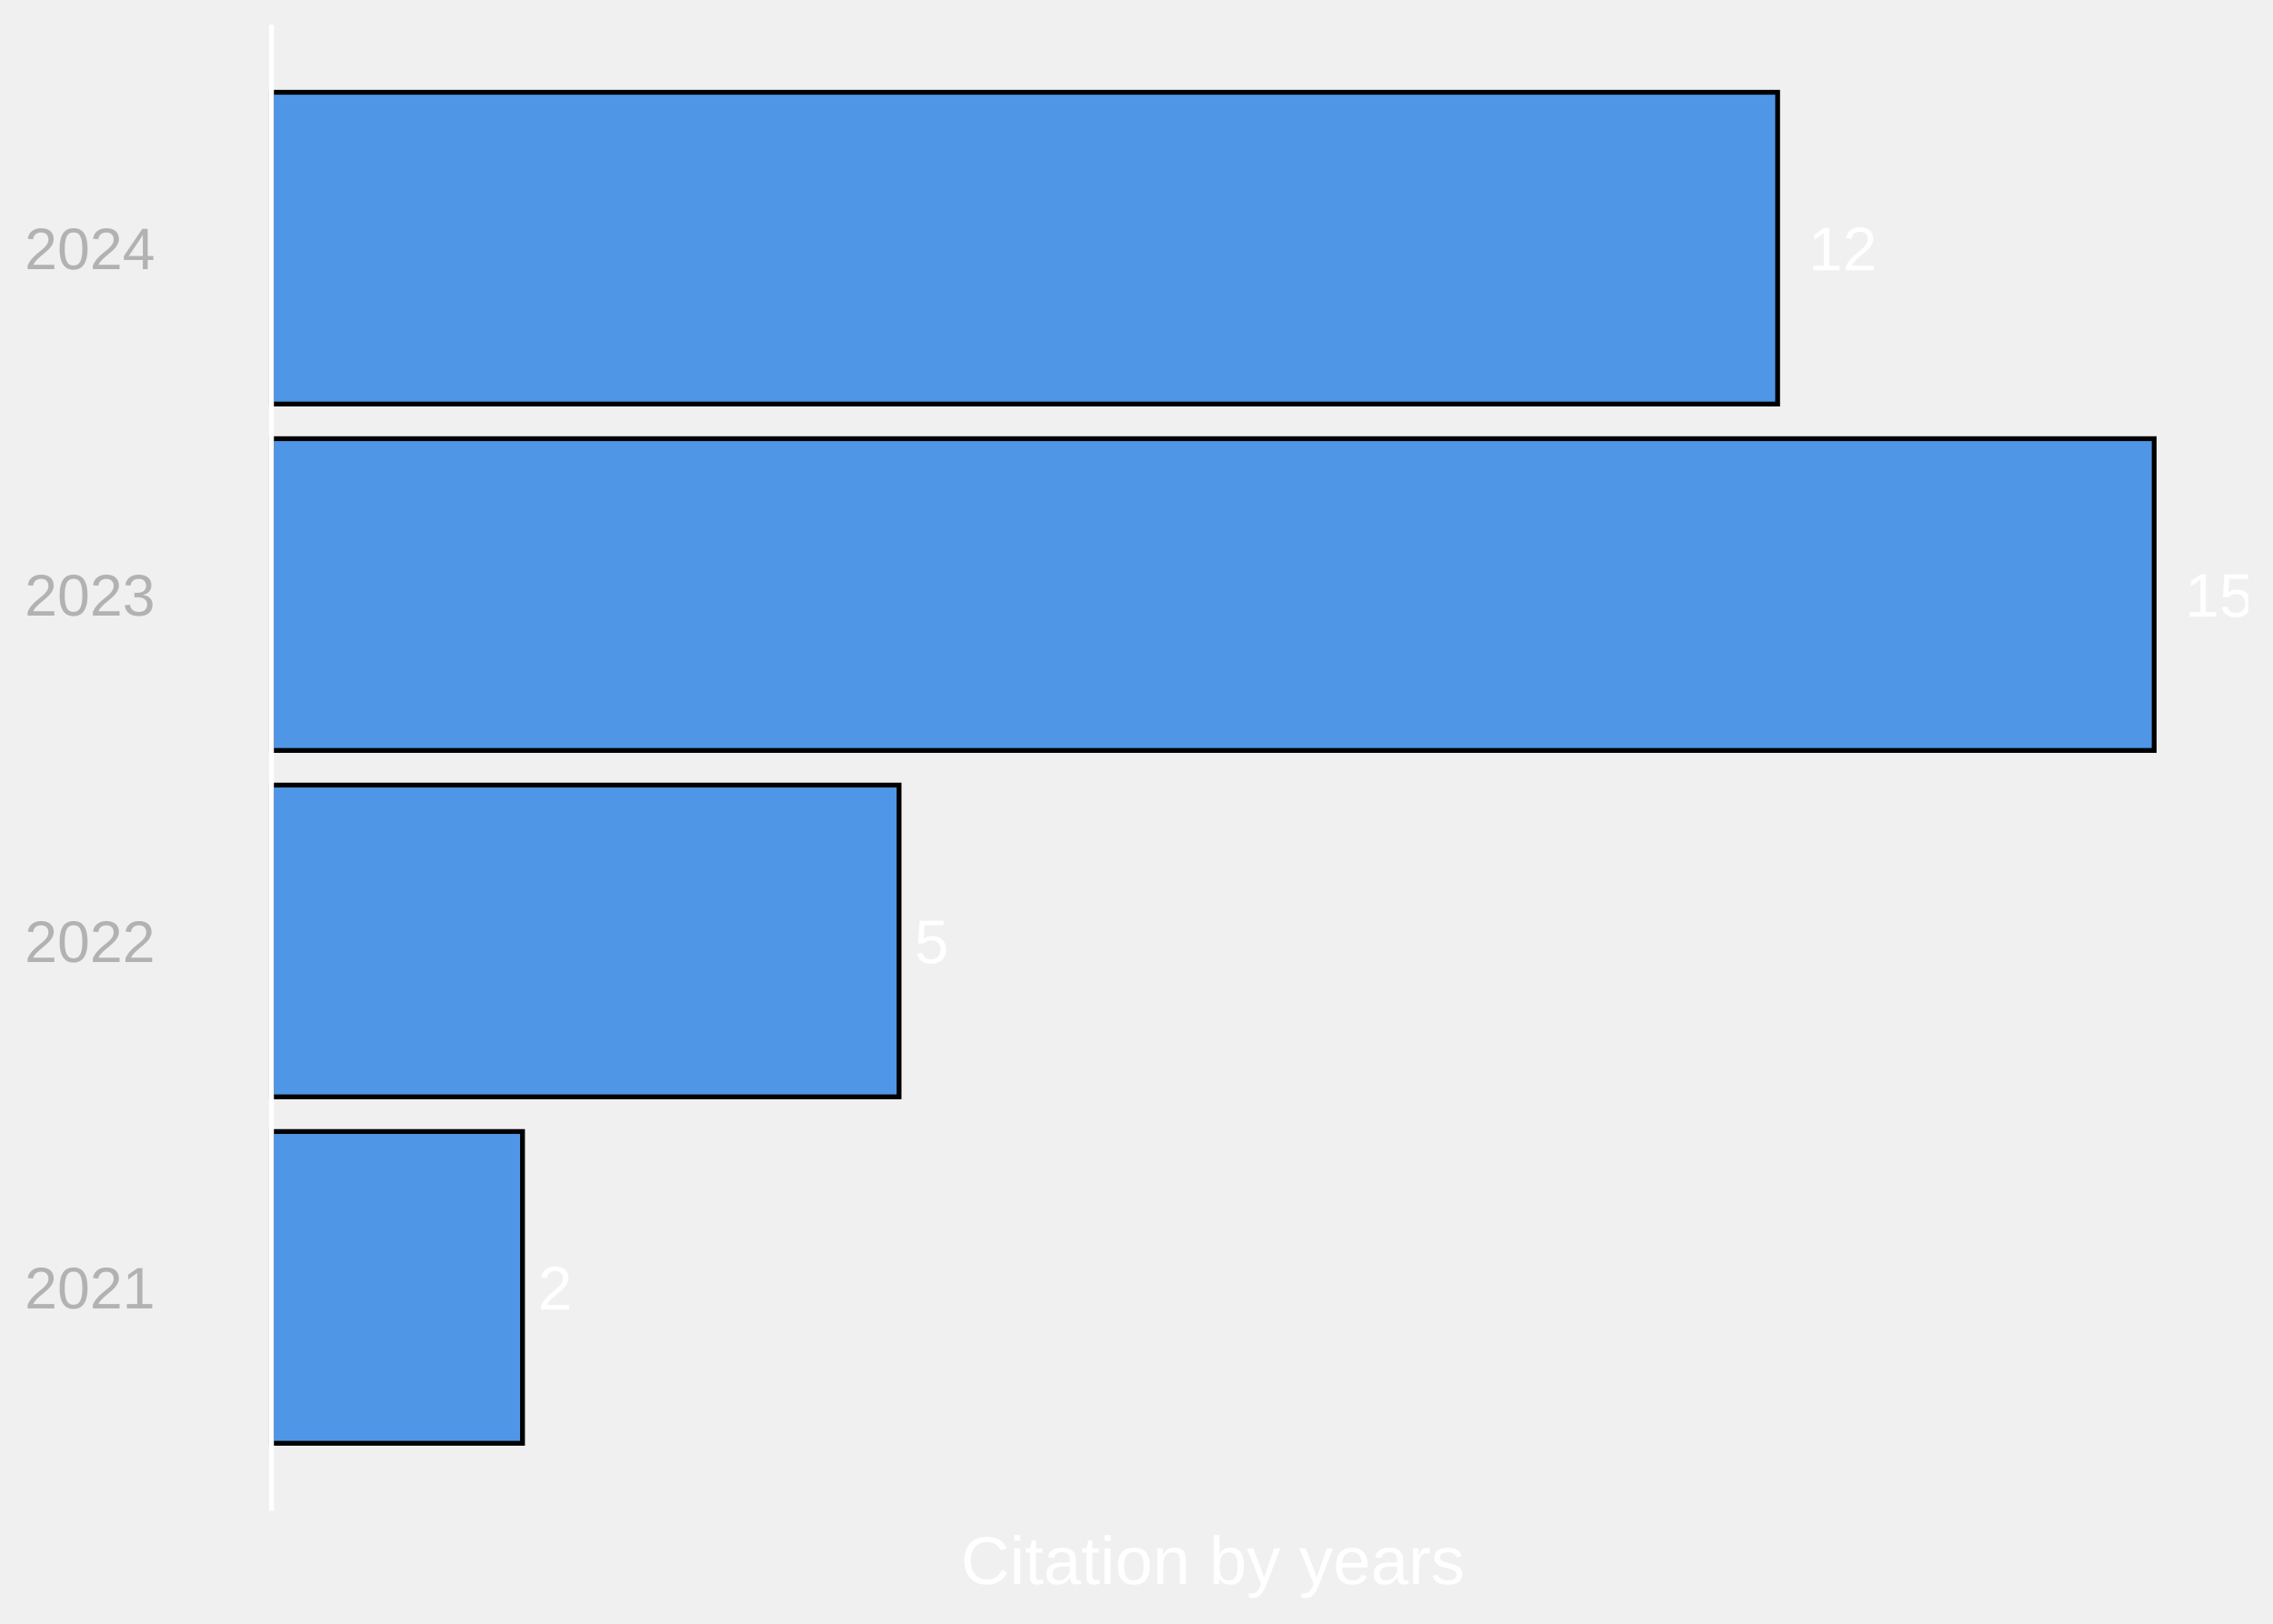
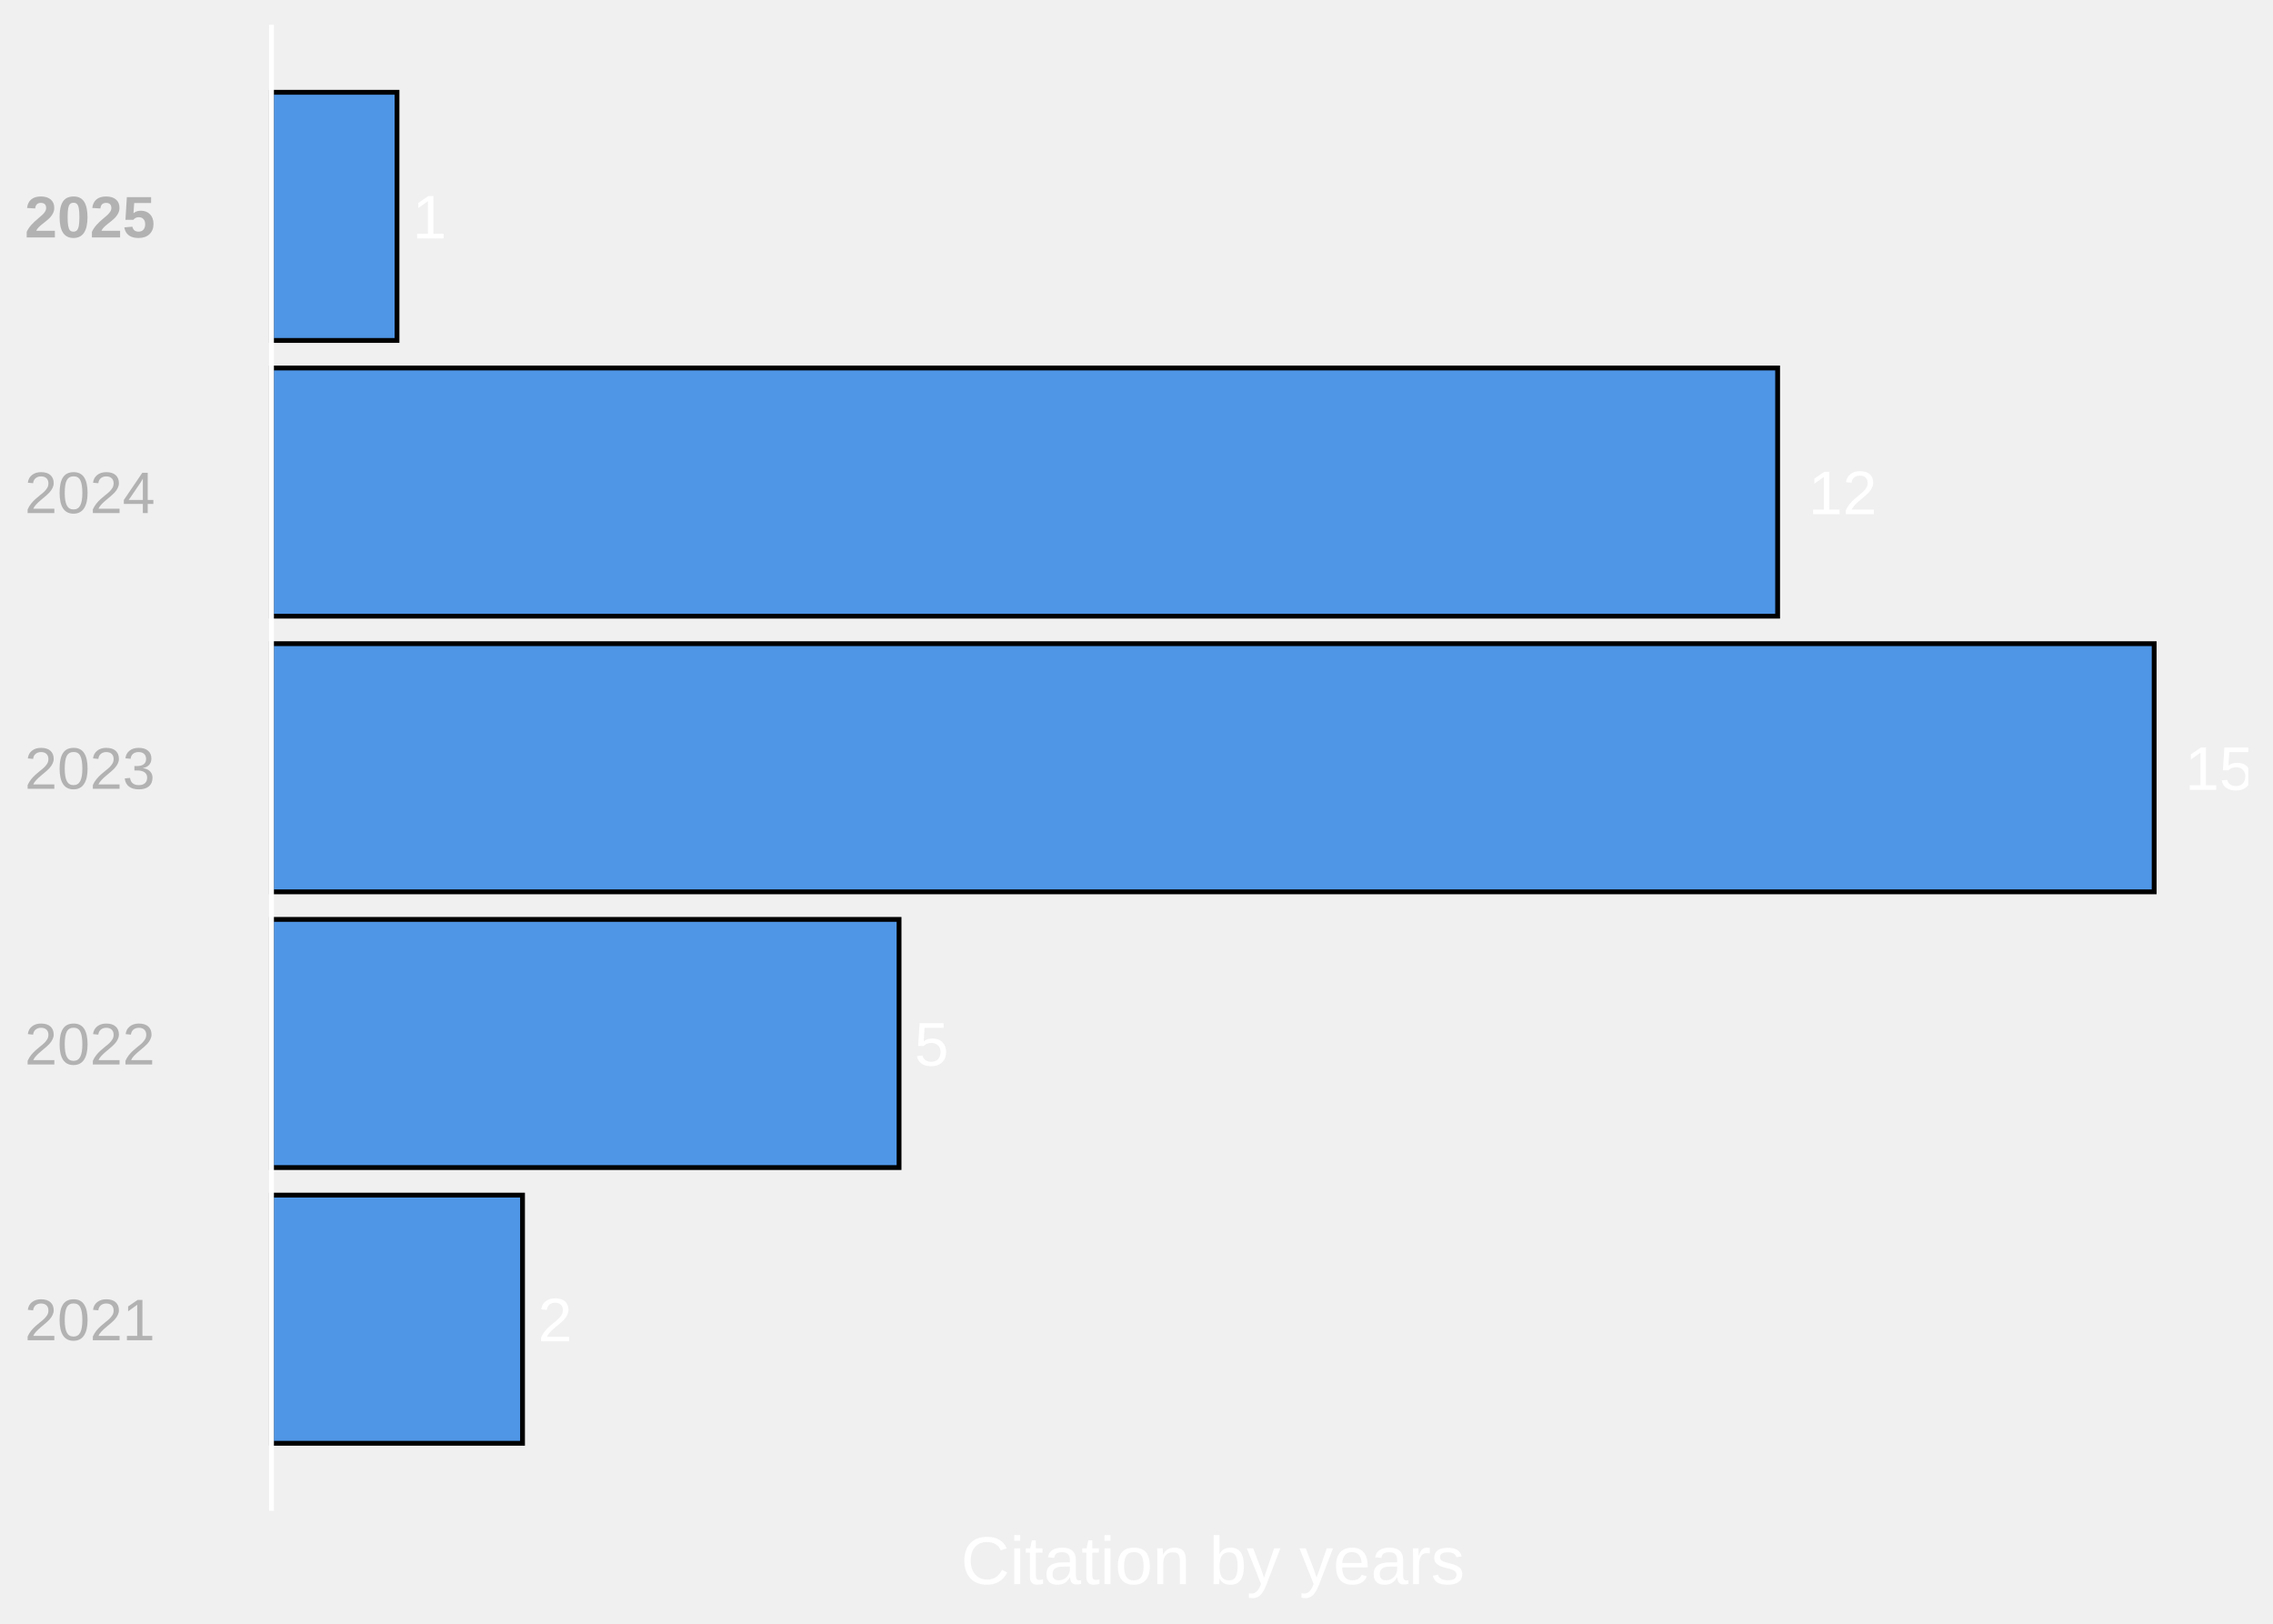
<svg xmlns="http://www.w3.org/2000/svg" class="svglite" width="504.00pt" height="360.00pt" viewBox="0 0 504.00 360.00">
  <defs>
    <style type="text/css">
    .svglite line, .svglite polyline, .svglite polygon, .svglite path, .svglite rect, .svglite circle {
      fill: none;
      stroke: #000000;
      stroke-linecap: round;
      stroke-linejoin: round;
      stroke-miterlimit: 10.00;
    }
    .svglite text {
      white-space: pre;
    }
  </style>
  </defs>
  <rect width="100%" height="100%" style="stroke: none; fill: none;" />
  <defs>
    <clipPath id="cpMC4wMHw1MDQuMDB8MC4wMHwzNjAuMDA=">
      <rect x="0.00" y="0.00" width="504.00" height="360.00" />
    </clipPath>
  </defs>
  <g clip-path="url(#cpMC4wMHw1MDQuMDB8MC4wMHwzNjAuMDA=)">
</g>
  <defs>
    <clipPath id="cpMzkuMzN8NDk4LjUyfDUuNDh8MzM0Ljk3">
      <rect x="39.33" y="5.48" width="459.19" height="329.49" />
    </clipPath>
  </defs>
  <g clip-path="url(#cpMzkuMzN8NDk4LjUyfDUuNDh8MzM0Ljk3)">
-     <rect x="60.20" y="250.87" width="55.66" height="69.12" style="stroke-width: 1.07; stroke-linecap: butt; stroke-linejoin: miter; fill: #2780E3; fill-opacity: 0.80;" />
-     <rect x="60.20" y="174.06" width="139.15" height="69.12" style="stroke-width: 1.07; stroke-linecap: butt; stroke-linejoin: miter; fill: #2780E3; fill-opacity: 0.80;" />
-     <rect x="60.20" y="97.26" width="417.45" height="69.12" style="stroke-width: 1.07; stroke-linecap: butt; stroke-linejoin: miter; fill: #2780E3; fill-opacity: 0.80;" />
-     <rect x="60.20" y="20.46" width="333.96" height="69.12" style="stroke-width: 1.07; stroke-linecap: butt; stroke-linejoin: miter; fill: #2780E3; fill-opacity: 0.80;" />
-     <text x="119.28" y="290.33" style="font-size: 13.66px;fill: #FFFFFF; font-family: &quot;Arial&quot;;" textLength="7.60px" lengthAdjust="spacingAndGlyphs">2</text>
-     <text x="202.77" y="213.52" style="font-size: 13.66px;fill: #FFFFFF; font-family: &quot;Arial&quot;;" textLength="7.60px" lengthAdjust="spacingAndGlyphs">5</text>
-     <text x="484.48" y="136.72" style="font-size: 13.66px;fill: #FFFFFF; font-family: &quot;Arial&quot;;" textLength="15.19px" lengthAdjust="spacingAndGlyphs">15</text>
-     <text x="400.99" y="59.92" style="font-size: 13.66px;fill: #FFFFFF; font-family: &quot;Arial&quot;;" textLength="15.19px" lengthAdjust="spacingAndGlyphs">12</text>
+     <rect x="60.20" y="264.97" width="55.66" height="55.02" style="stroke-width: 1.07; stroke-linecap: butt; stroke-linejoin: miter; fill: #2780E3; fill-opacity: 0.80;" />
+     <rect x="60.20" y="203.84" width="139.15" height="55.02" style="stroke-width: 1.07; stroke-linecap: butt; stroke-linejoin: miter; fill: #2780E3; fill-opacity: 0.80;" />
+     <rect x="60.20" y="142.71" width="417.45" height="55.02" style="stroke-width: 1.07; stroke-linecap: butt; stroke-linejoin: miter; fill: #2780E3; fill-opacity: 0.80;" />
+     <rect x="60.20" y="81.59" width="333.96" height="55.02" style="stroke-width: 1.07; stroke-linecap: butt; stroke-linejoin: miter; fill: #2780E3; fill-opacity: 0.80;" />
+     <rect x="60.20" y="20.46" width="27.83" height="55.02" style="stroke-width: 1.07; stroke-linecap: butt; stroke-linejoin: miter; fill: #2780E3; fill-opacity: 0.80;" />
+     <text x="119.28" y="297.38" style="font-size: 13.66px;fill: #FFFFFF; font-family: &quot;Arial&quot;;" textLength="7.60px" lengthAdjust="spacingAndGlyphs">2</text>
+     <text x="202.77" y="236.25" style="font-size: 13.66px;fill: #FFFFFF; font-family: &quot;Arial&quot;;" textLength="7.60px" lengthAdjust="spacingAndGlyphs">5</text>
+     <text x="484.48" y="175.12" style="font-size: 13.66px;fill: #FFFFFF; font-family: &quot;Arial&quot;;" textLength="15.19px" lengthAdjust="spacingAndGlyphs">15</text>
+     <text x="400.99" y="113.99" style="font-size: 13.66px;fill: #FFFFFF; font-family: &quot;Arial&quot;;" textLength="15.19px" lengthAdjust="spacingAndGlyphs">12</text>
+     <text x="91.45" y="52.86" style="font-size: 13.66px;fill: #FFFFFF; font-family: &quot;Arial&quot;;" textLength="7.60px" lengthAdjust="spacingAndGlyphs">1</text>
    <line x1="60.20" y1="334.97" x2="60.20" y2="5.48" style="stroke-width: 1.07; stroke: #FFFFFF; stroke-linecap: butt;" />
  </g>
  <g clip-path="url(#cpMC4wMHw1MDQuMDB8MC4wMHwzNjAuMDA=)">
-     <text x="34.39" y="290.09" text-anchor="end" style="font-size: 13.00px;fill: #B2B2B2; font-family: &quot;Arial&quot;;" textLength="28.92px" lengthAdjust="spacingAndGlyphs">2021</text>
-     <text x="34.39" y="213.29" text-anchor="end" style="font-size: 13.00px;fill: #B2B2B2; font-family: &quot;Arial&quot;;" textLength="28.92px" lengthAdjust="spacingAndGlyphs">2022</text>
-     <text x="34.39" y="136.48" text-anchor="end" style="font-size: 13.00px;fill: #B2B2B2; font-family: &quot;Arial&quot;;" textLength="28.92px" lengthAdjust="spacingAndGlyphs">2023</text>
-     <text x="34.39" y="59.68" text-anchor="end" style="font-size: 13.00px;fill: #B2B2B2; font-family: &quot;Arial&quot;;" textLength="28.92px" lengthAdjust="spacingAndGlyphs">2024</text>
+     <text x="34.39" y="297.14" text-anchor="end" style="font-size: 13.00px;fill: #B2B2B2; font-family: &quot;Arial&quot;;" textLength="28.92px" lengthAdjust="spacingAndGlyphs">2021</text>
+     <text x="34.39" y="236.01" text-anchor="end" style="font-size: 13.00px;fill: #B2B2B2; font-family: &quot;Arial&quot;;" textLength="28.92px" lengthAdjust="spacingAndGlyphs">2022</text>
+     <text x="34.39" y="174.88" text-anchor="end" style="font-size: 13.00px;fill: #B2B2B2; font-family: &quot;Arial&quot;;" textLength="28.92px" lengthAdjust="spacingAndGlyphs">2023</text>
+     <text x="34.39" y="113.76" text-anchor="end" style="font-size: 13.00px;fill: #B2B2B2; font-family: &quot;Arial&quot;;" textLength="28.92px" lengthAdjust="spacingAndGlyphs">2024</text>
+     <text x="34.39" y="52.64" text-anchor="end" style="font-size: 13.00px; font-weight: bold;fill: #B2B2B2; font-family: &quot;Arial&quot;;" textLength="28.92px" lengthAdjust="spacingAndGlyphs">2025</text>
    <text x="268.92" y="351.21" text-anchor="middle" style="font-size: 15.00px;fill: #FFFFFF; font-family: &quot;Arial&quot;;" textLength="111.75px" lengthAdjust="spacingAndGlyphs">Citation by years</text>
  </g>
</svg>
